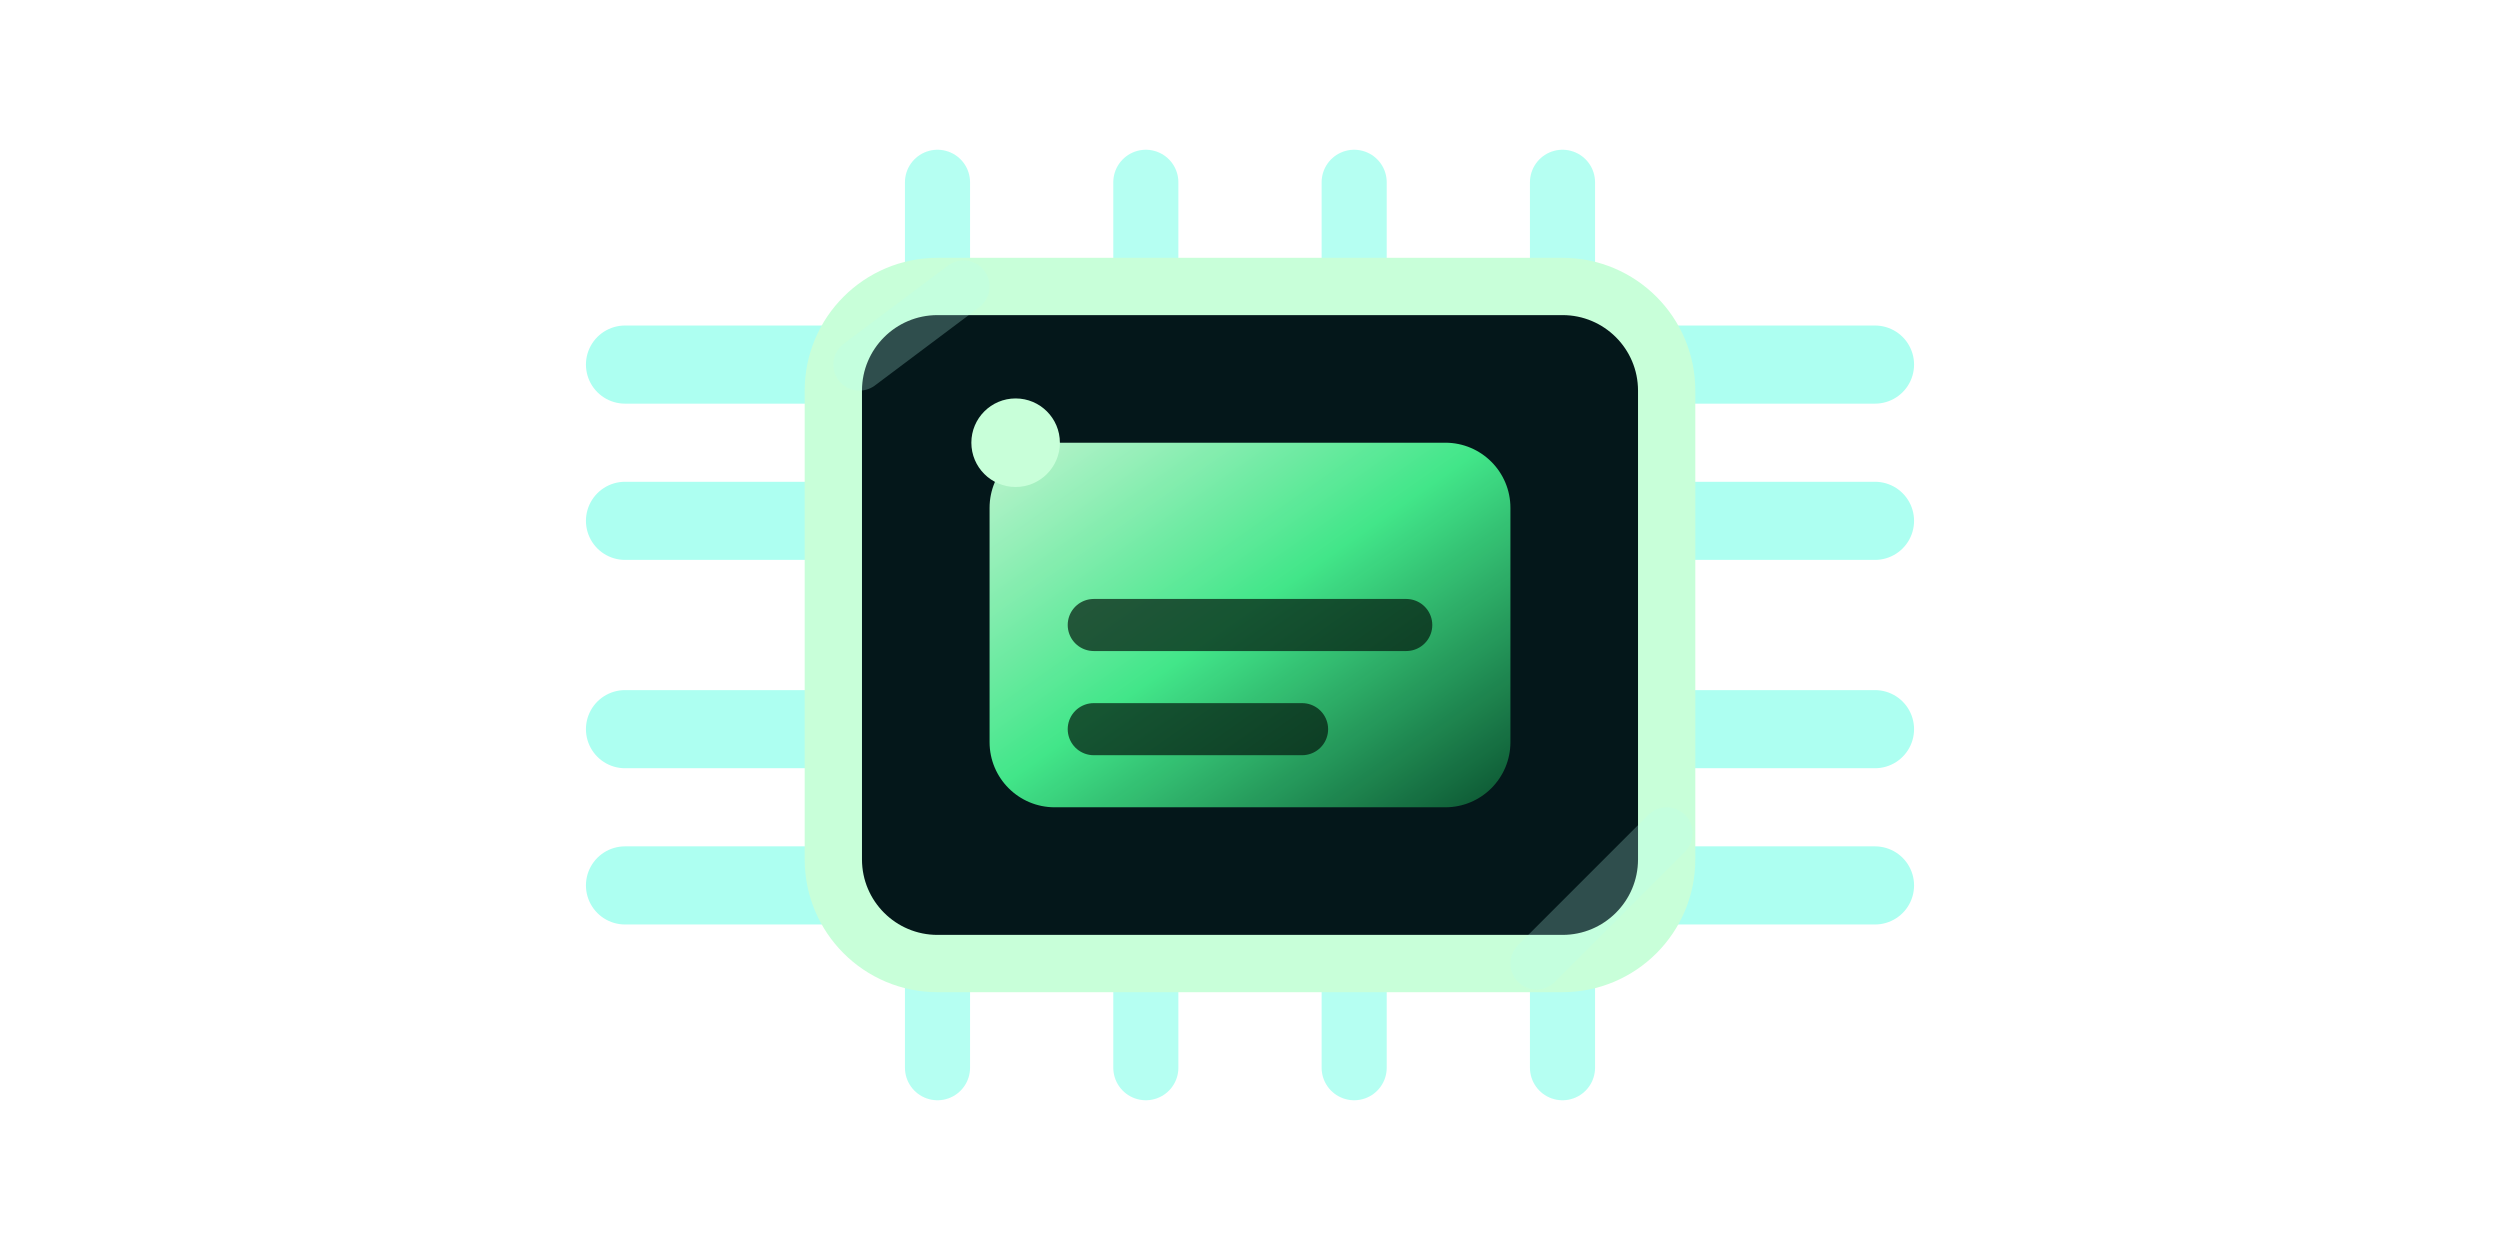
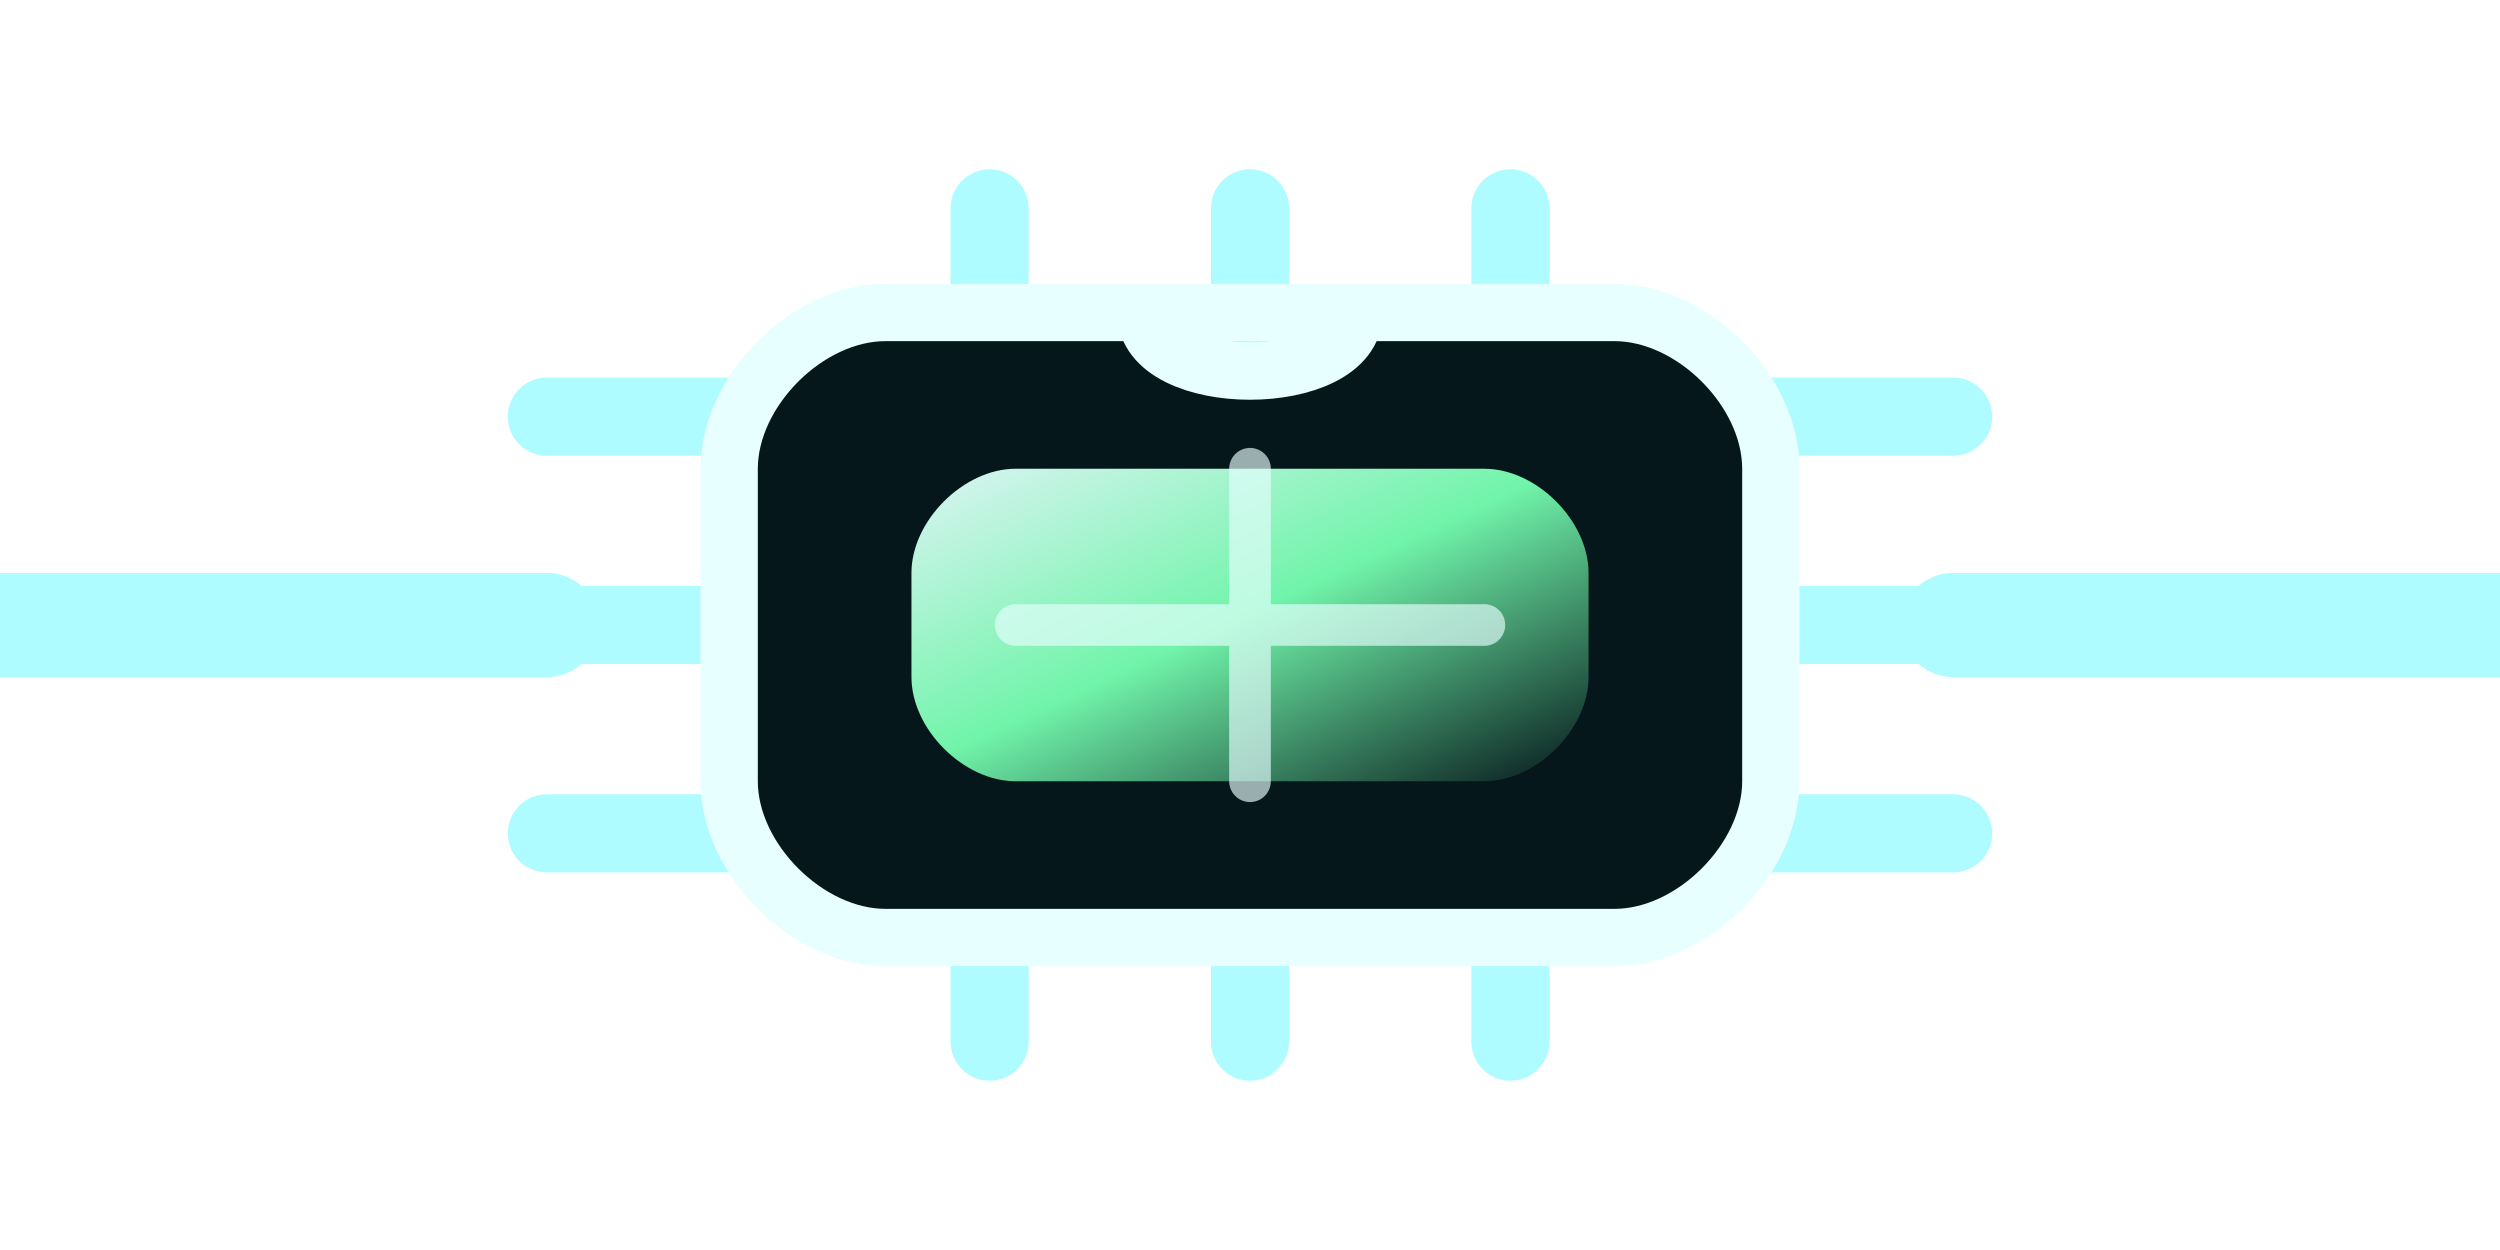
- <svg xmlns="http://www.w3.org/2000/svg" viewBox="0 0 96 48" role="img" aria-label="Chip integrado">
+ <svg xmlns="http://www.w3.org/2000/svg" viewBox="0 0 96 48" role="img" aria-label="Integrated chip" data-component-shape="chip" data-terminal-left="0 24" data-terminal-right="96 24">
  <defs>
    <linearGradient id="spr-brick-basic-green-lab-real-normal-body" x1="0" y1="0" x2="1" y2="1">
-       <stop offset="0" stop-color="#c8ffd9" />
-       <stop offset="0.48" stop-color="#45f08f" />
-       <stop offset="1" stop-color="#0c5632" />
+       <stop offset="0" stop-color="#e7ffff" />
+       <stop offset="0.48" stop-color="#76ffb1" />
+       <stop offset="1" stop-color="#06171b" />
    </linearGradient>
+     <radialGradient id="spr-brick-basic-green-lab-real-normal-glow" cx="50%" cy="50%" r="60%">
+       <stop offset="0" stop-color="#e7ffff" stop-opacity="0.55" />
+       <stop offset="1" stop-color="#76ffb1" stop-opacity="0" />
+     </radialGradient>
  </defs>
-   <path d="M24 14h8M24 20h8M24 28h8M24 34h8M64 14h8M64 20h8M64 28h8M64 34h8" stroke="#adfff1" stroke-width="3" stroke-linecap="round" />
-   <path d="M36 7v6M44 7v6M52 7v6M60 7v6M36 35v6M44 35v6M52 35v6M60 35v6" stroke="#adfff1" stroke-width="2.5" stroke-linecap="round" opacity=".9" />
-   <rect x="32" y="11" width="32" height="26" rx="4" fill="#04171a" stroke="#c8ffd9" stroke-width="2.2" />
-   <rect x="38" y="17" width="20" height="14" rx="2.5" fill="url(#spr-brick-basic-green-lab-real-normal-body)" opacity=".95" />
-   <circle cx="39" cy="17" r="1.7" fill="#c8ffd9" />
-   <path d="M42 24h12M42 28h8" stroke="#03170d" stroke-width="2" stroke-linecap="round" opacity=".7" />
-   <path d="M33 14l4-3M59 37l5-5" stroke="#b8fff13d" stroke-width="2" stroke-linecap="round" />
+   <path d="M0 24H21M75 24H96" fill="none" stroke="#aefcff" stroke-width="4" stroke-linecap="round" />
+   <path d="M21 16H31 M21 24H31 M21 32H31 M65 16H75 M65 24H75 M65 32H75 M38 8V13 M48 8V13 M58 8V13 M38 35V40 M48 35V40 M58 35V40" fill="none" stroke="#aefcff" stroke-width="3" stroke-linecap="round" />
+   <path d="M34 12H62C65 12 68 15 68 18V30C68 33 65 36 62 36H34C31 36 28 33 28 30V18C28 15 31 12 34 12ZM44 12C44 15 52 15 52 12" fill="#06171b" stroke="#e7ffff" stroke-width="2.2" stroke-linejoin="round" />
+   <path d="M39 18H57C59 18 61 20 61 22V26C61 28 59 30 57 30H39C37 30 35 28 35 26V22C35 20 37 18 39 18Z" fill="url(#spr-brick-basic-green-lab-real-normal-body)" opacity="0.95" />
+   <path d="M39 24H57M48 18V30" fill="none" stroke="#e7ffff" stroke-width="1.6" stroke-linecap="round" opacity="0.65" />
</svg>
